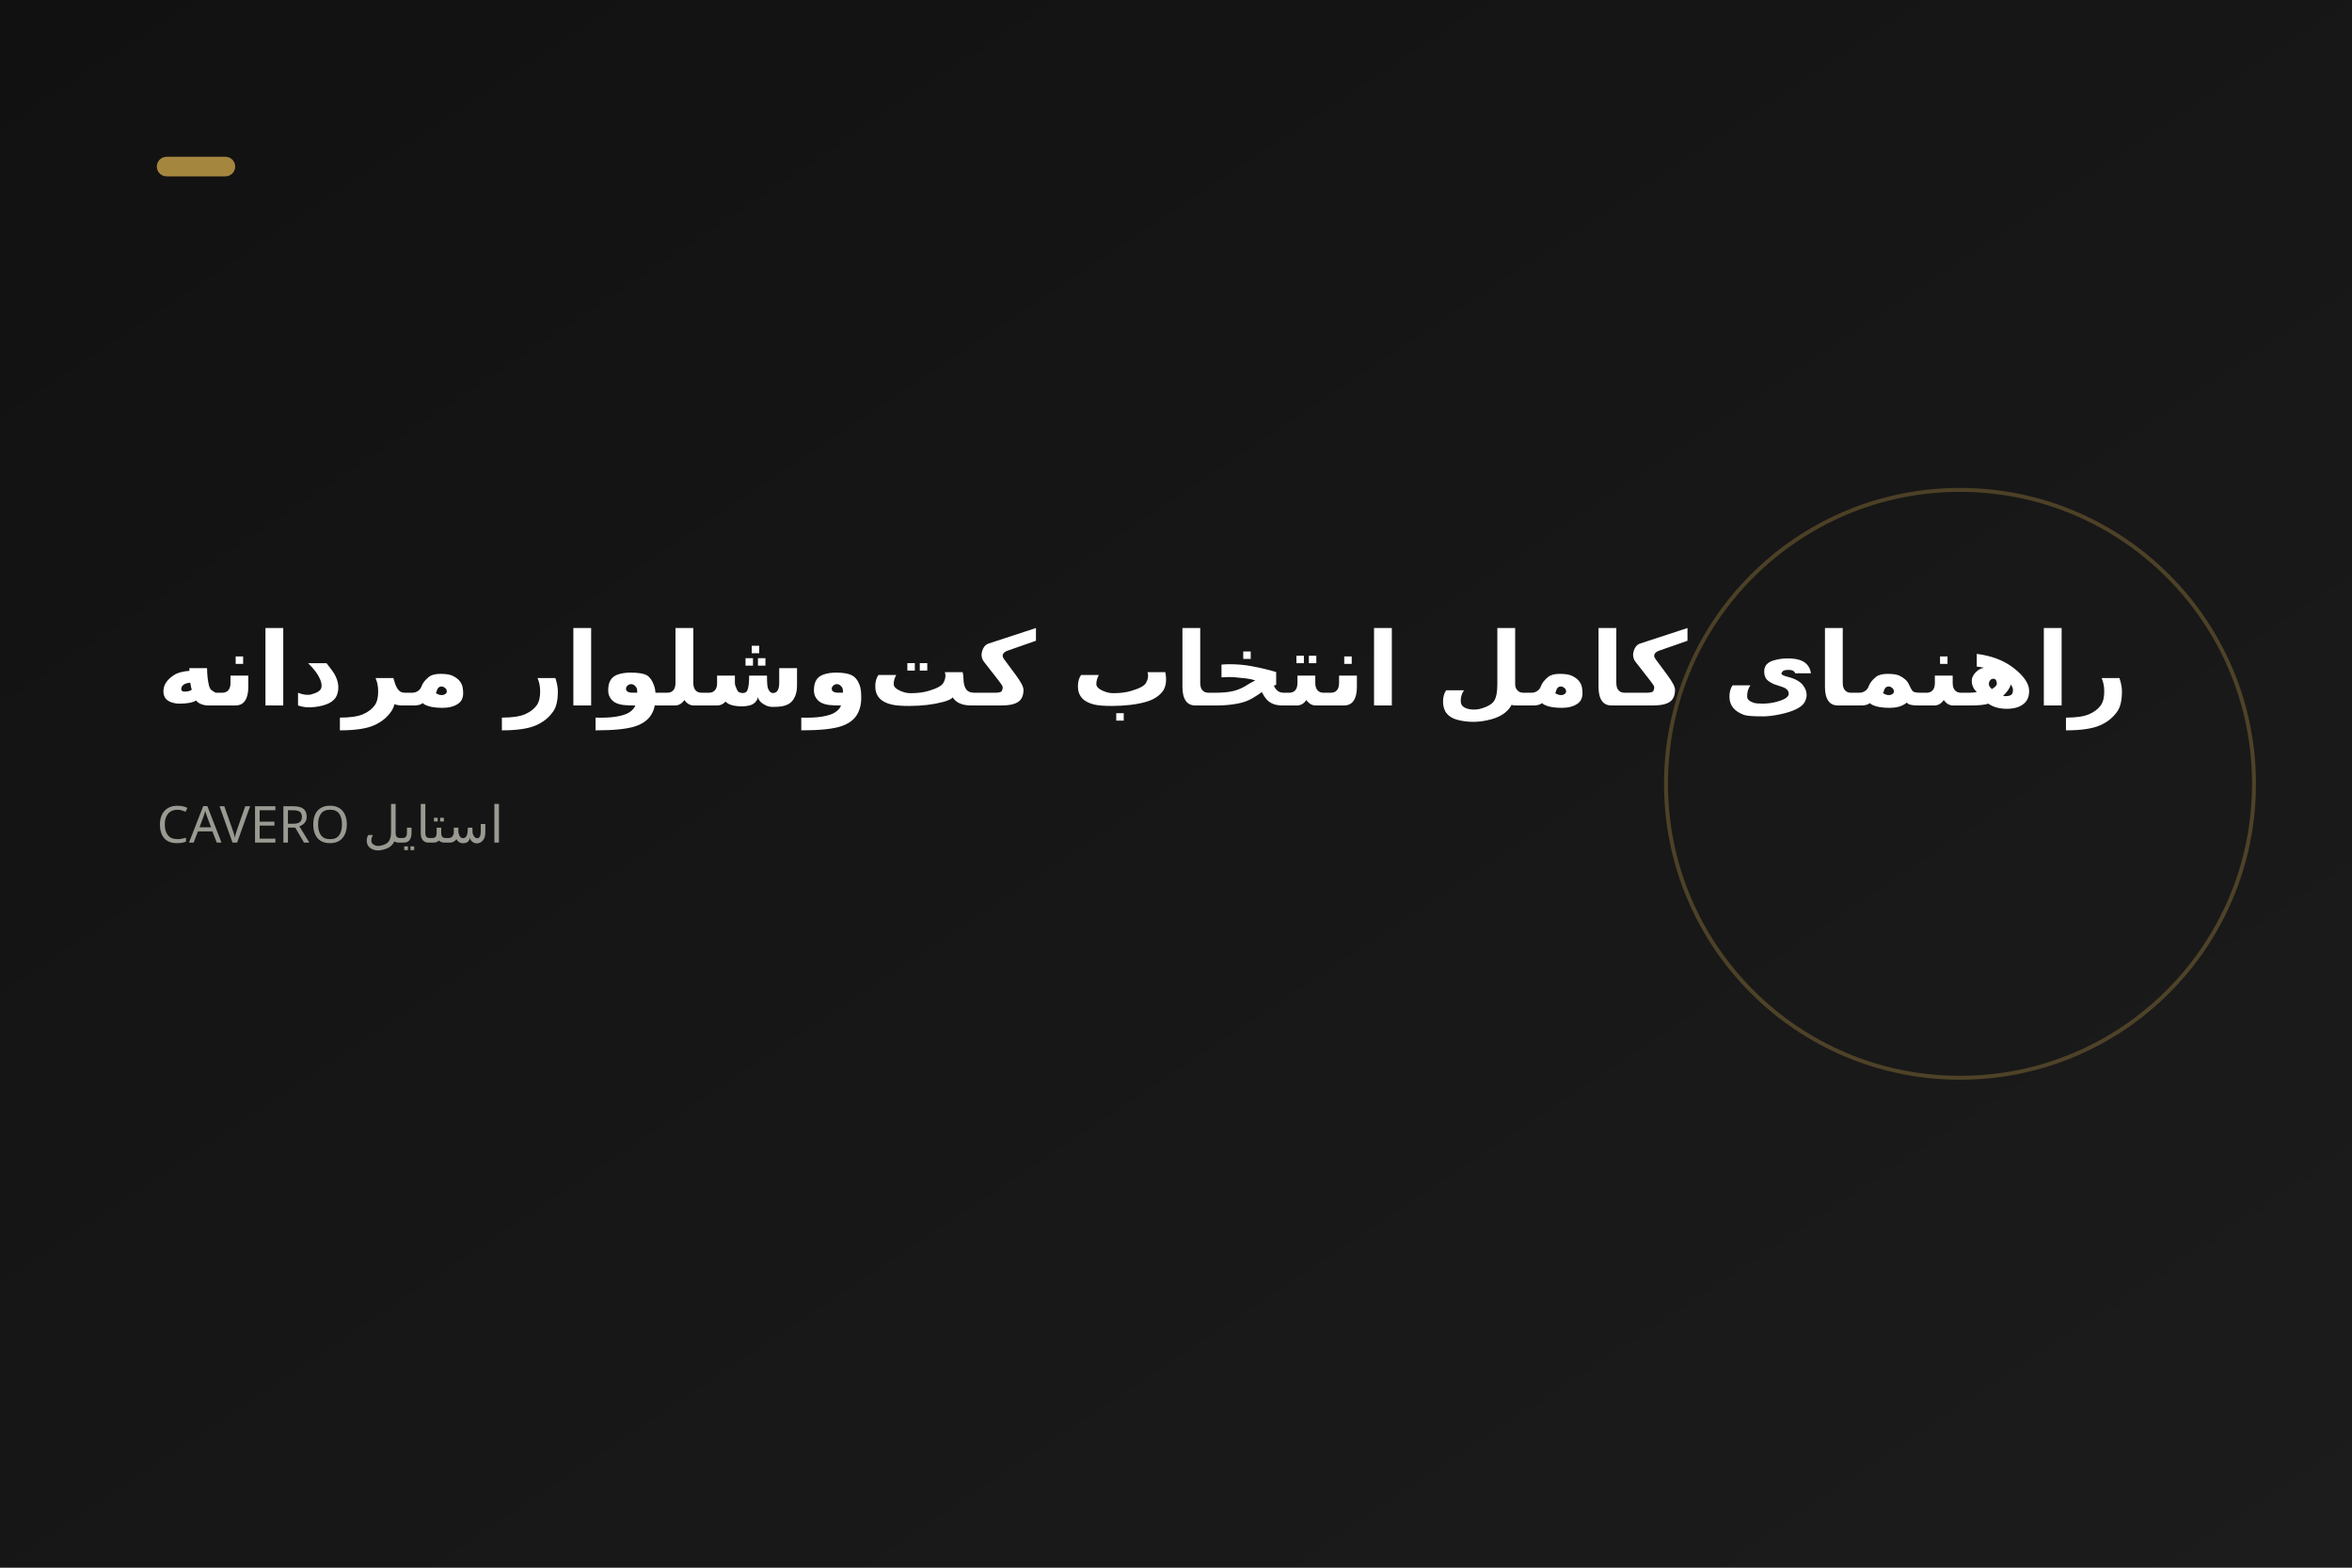
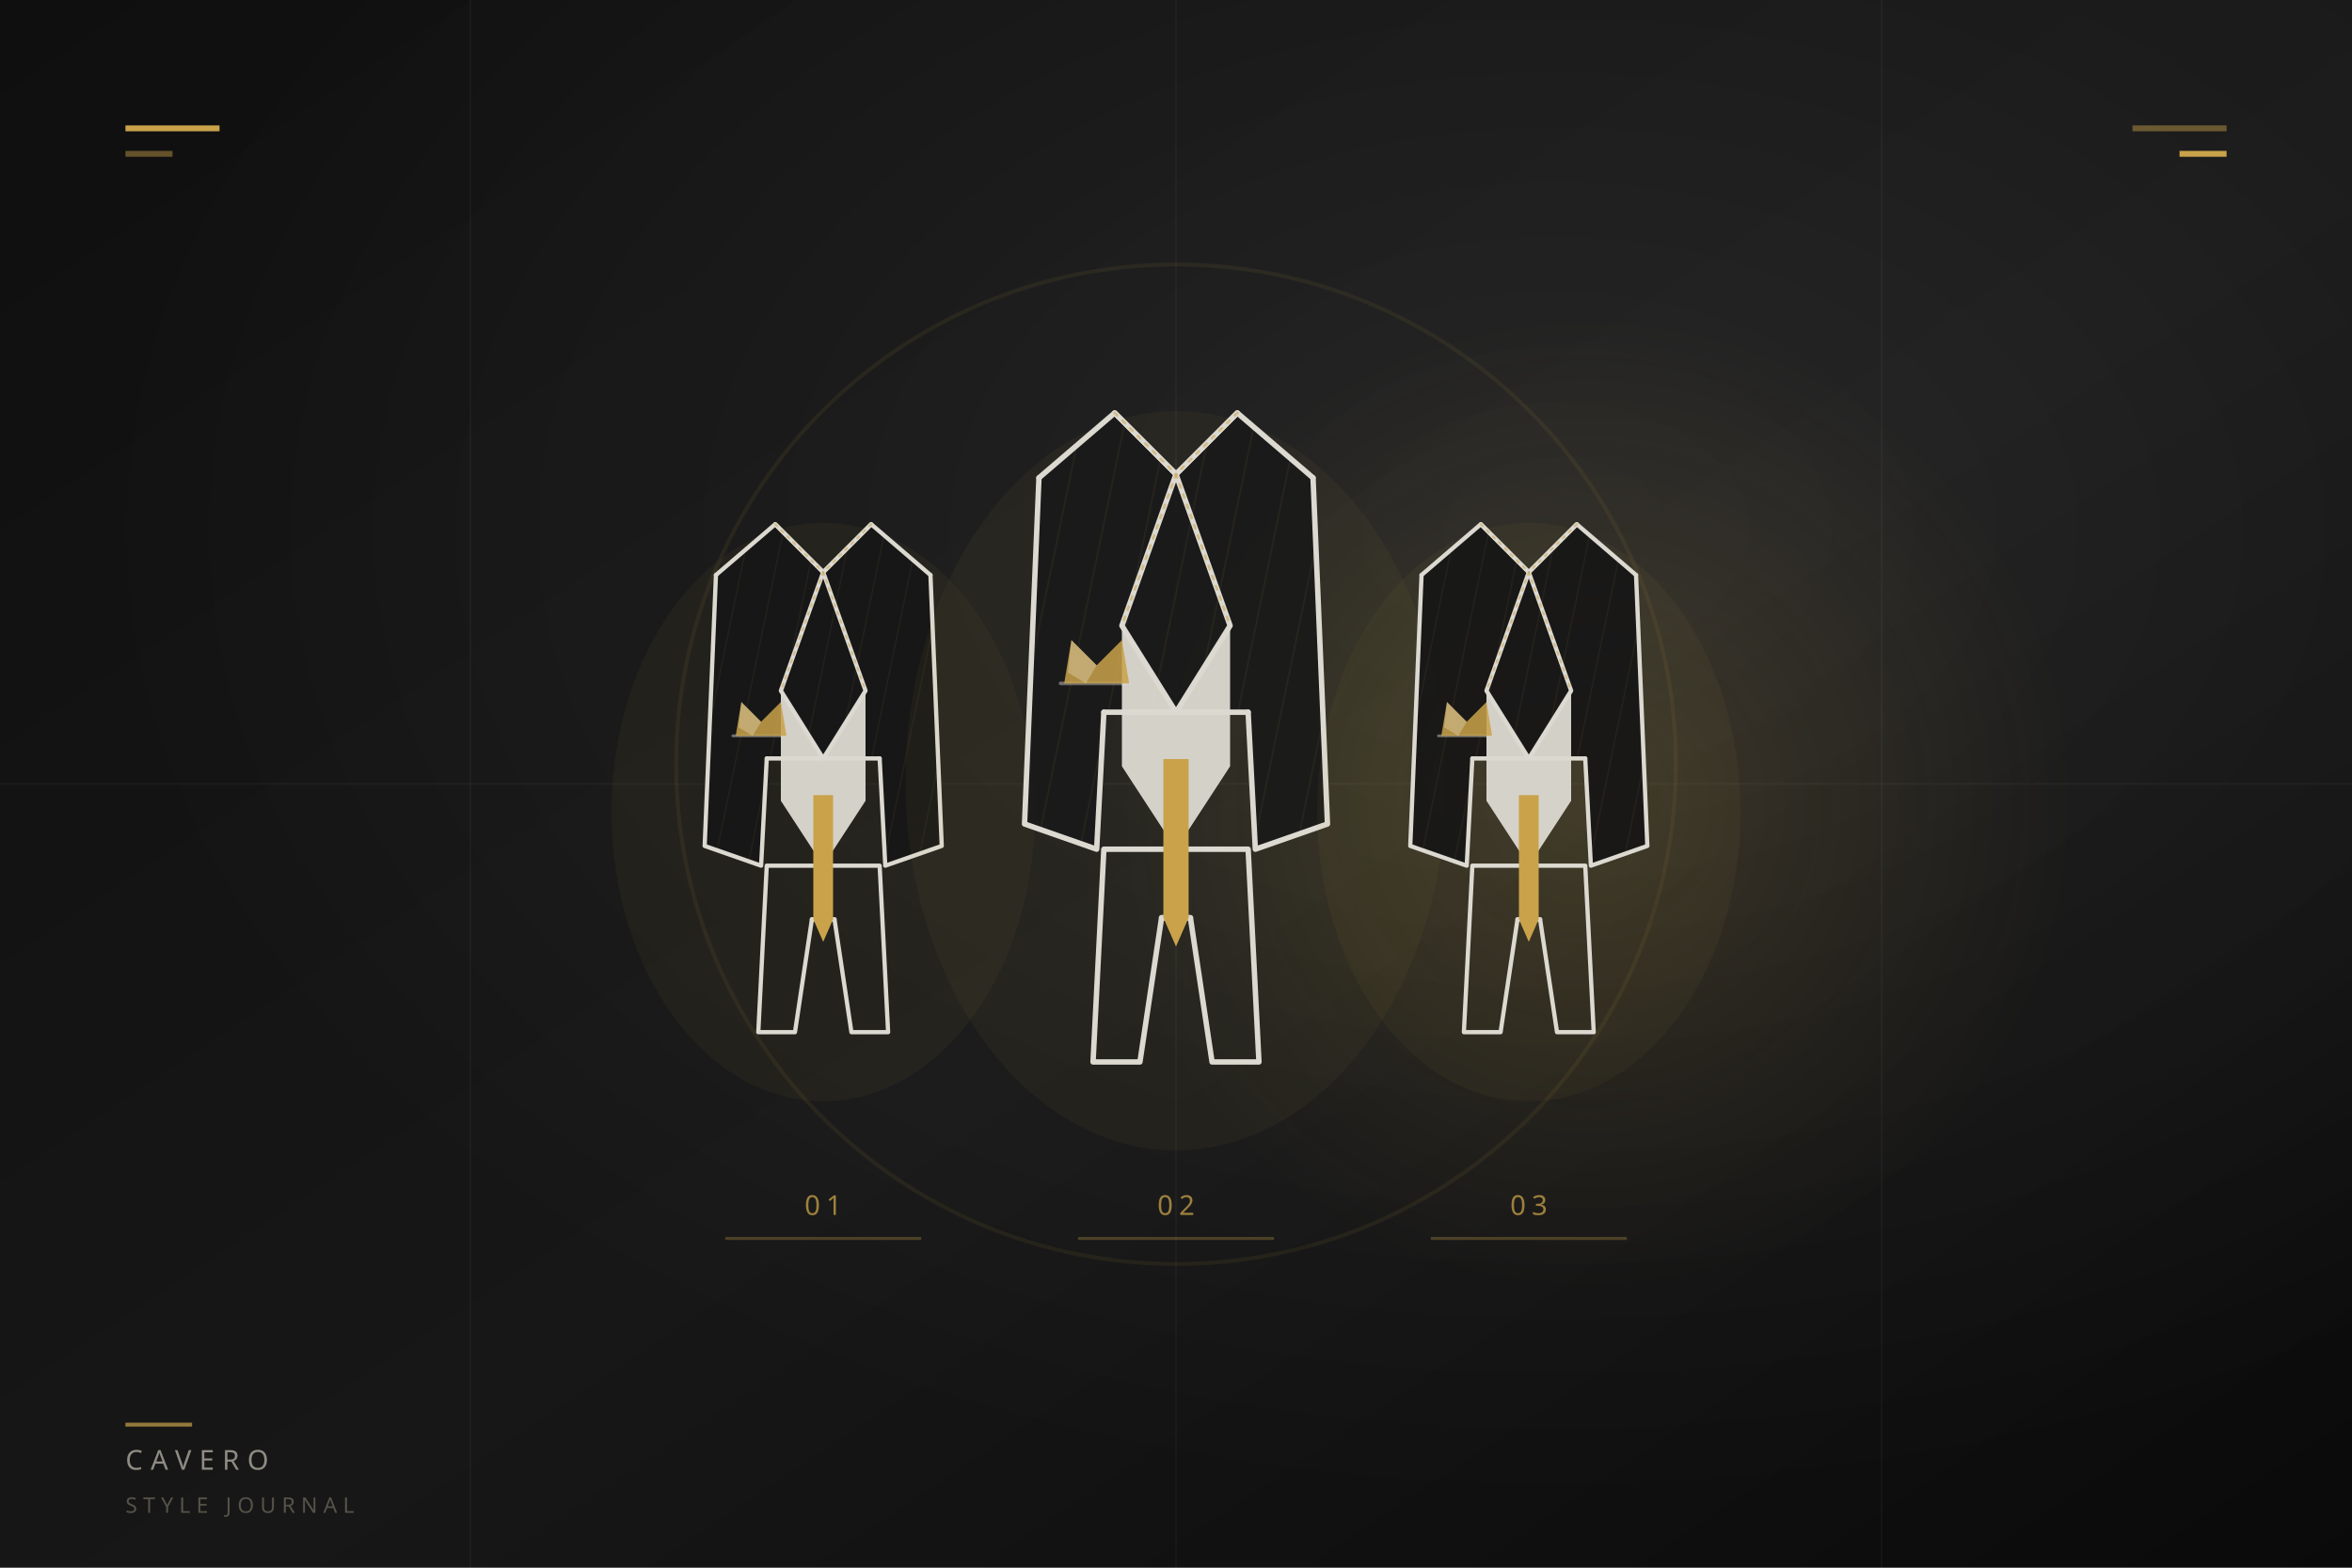
- <svg xmlns="http://www.w3.org/2000/svg" width="1200" height="800" viewBox="0 0 1200 800">
+ <svg xmlns="http://www.w3.org/2000/svg" width="1200" height="800" viewBox="0 0 1200 800" role="img">
  <defs>
-     <linearGradient id="bgA" x1="0" y1="0" x2="1" y2="1">
-       <stop offset="0" stop-color="#111111" />
-       <stop offset="1" stop-color="#1c1c1c" />
+     <linearGradient id="abg" x1="0" y1="0" x2="1" y2="1">
+       <stop offset="0" stop-color="#0f0f0f" />
+       <stop offset="0.55" stop-color="#171717" />
+       <stop offset="1" stop-color="#0a0a0a" />
    </linearGradient>
+     <radialGradient id="agl" cx="0.66" cy="0.34" r="0.62">
+       <stop offset="0" stop-color="#ffffff" stop-opacity="0.07" />
+       <stop offset="1" stop-color="#ffffff" stop-opacity="0" />
+     </radialGradient>
+     <radialGradient id="aac" cx="0.5" cy="0.5" r="0.5">
+       <stop offset="0" stop-color="#c9a24a" stop-opacity="0.16" />
+       <stop offset="1" stop-color="#c9a24a" stop-opacity="0" />
+     </radialGradient>
  </defs>
-   <rect width="1200" height="800" fill="url(#bgA)" />
-   <rect x="80" y="80" width="40" height="10" rx="5" fill="#c9a24a" opacity="0.8" />
-   <text x="80" y="360" fill="#fff" font-family="Vazirmatn, sans-serif" font-size="52" font-weight="bold">راهنمای کامل انتخاب کت‌وشلوار مردانه</text>
-   <text x="80" y="430" fill="#9a9a92" font-family="Vazirmatn, sans-serif" font-size="26">CAVERO استایل</text>
-   <circle cx="1000" cy="400" r="150" fill="none" stroke="#c9a24a" stroke-opacity="0.3" stroke-width="2" />
+   <rect width="1200" height="800" fill="url(#abg)" />
+   <rect width="1200" height="800" fill="url(#agl)" />
+   <g stroke="#ffffff" stroke-opacity="0.035" stroke-width="1">
+     <line x1="240" y1="0" x2="240" y2="800" />
+     <line x1="600" y1="0" x2="600" y2="800" />
+     <line x1="960" y1="0" x2="960" y2="800" />
+     <line x1="0" y1="400" x2="1200" y2="400" />
+   </g>
+   <circle cx="810" cy="410" r="250" fill="url(#aac)" />
+   <g transform="translate(64,64)">
+     <rect width="48" height="3" fill="#c9a24a" />
+     <rect y="13" width="24" height="3" fill="#c9a24a" opacity="0.45" />
+   </g>
+   <g transform="translate(1088,64)">
+     <rect width="48" height="3" fill="#c9a24a" opacity="0.45" />
+     <rect x="24" y="13" width="24" height="3" fill="#c9a24a" />
+   </g>
+   <g transform="translate(64,726)" font-family="Vazirmatn, sans-serif">
+     <rect width="34" height="2" fill="#c9a24a" opacity="0.7" />
+     <text y="24" fill="#8f8b83" font-size="14" letter-spacing="4">CAVERO</text>
+     <text y="46" fill="#565248" font-size="11" letter-spacing="3">STYLE JOURNAL</text>
+   </g>
+   <circle cx="600" cy="390" r="255" fill="none" stroke="#c9a24a" stroke-opacity="0.08" stroke-width="2" />
+   <g transform="translate(420,400) scale(0.72)">
+     <ellipse cx="0" cy="20" rx="150" ry="205" fill="#c9a24a" opacity="0.05" />
+     <path d="M-76 -148 L-34 -184 L0 -150 L34 -184 L76 -148 L84 44 L44 58 L40 -18 L-40 -18 L-44 58 L-84 44 Z" fill="#161616" opacity="0.94" />
+     <clipPath id="suit420-400-72">
+       <path d="M-76 -148 L-34 -184 L0 -150 L34 -184 L76 -148 L84 44 L44 58 L40 -18 L-40 -18 L-44 58 L-84 44 Z" />
+     </clipPath>
+     <g clip-path="url(#suit420-400-72)" stroke="#c9a24a" stroke-opacity="0.07" stroke-width="1">
+       <line x1="-120" y1="-200" x2="-180" y2="90" />
+       <line x1="-96" y1="-200" x2="-156" y2="90" />
+       <line x1="-72" y1="-200" x2="-132" y2="90" />
+       <line x1="-48" y1="-200" x2="-108" y2="90" />
+       <line x1="-24" y1="-200" x2="-84" y2="90" />
+       <line x1="0" y1="-200" x2="-60" y2="90" />
+       <line x1="24" y1="-200" x2="-36" y2="90" />
+       <line x1="48" y1="-200" x2="-12" y2="90" />
+       <line x1="72" y1="-200" x2="12" y2="90" />
+       <line x1="96" y1="-200" x2="36" y2="90" />
+       <line x1="120" y1="-200" x2="60" y2="90" />
+     </g>
+     <g fill="none" stroke="#dcd9d1" stroke-width="3" stroke-linejoin="round" stroke-linecap="round">
+       <path d="M-76 -148 L-34 -184 L0 -150 L34 -184 L76 -148" />
+       <path d="M-76 -148 L-84 44 L-44 58 L-40 -18" />
+       <path d="M76 -148 L84 44 L44 58 L40 -18" />
+       <path d="M-40 -18 L40 -18" />
+       <path d="M-34 -184 L0 -150 L-30 -66 L0 -18" />
+       <path d="M34 -184 L0 -150 L30 -66 L0 -18" />
+       <path d="M-40 58 L40 58 L46 176 L20 176 L8 96 L-8 96 L-20 176 L-46 176 Z" />
+       <path d="M-8 96 L8 96" />
+     </g>
+     <g fill="none" stroke="#c9a24a" stroke-width="1.4" stroke-dasharray="2 4" stroke-opacity="0.55" stroke-linecap="round">
+       <path d="M-34 -184 L0 -150 L-30 -66" />
+       <path d="M34 -184 L0 -150 L30 -66" />
+     </g>
+     <path d="M-30 -66 L0 -18 L30 -66 L30 12 L0 58 L-30 12 Z" fill="#dcd9d1" opacity="0.95" />
+     <path d="M-7 8 L7 8 L7 96 L0 112 L-7 96 Z" fill="#c9a24a" />
+     <path d="M-64 -34 L-26 -34" fill="none" stroke="#dcd9d1" stroke-width="2" stroke-opacity="0.45" stroke-linecap="round" />
+     <path d="M-62 -34 L-58 -58 L-44 -44 L-30 -58 L-26 -34 Z" fill="#c9a24a" opacity="0.85" />
+     <path d="M-58 -58 L-44 -44 L-50 -34 L-60 -40 Z" fill="#ffffff" opacity="0.25" />
+   </g>
+   <g transform="translate(600,380) scale(0.92)">
+     <ellipse cx="0" cy="20" rx="150" ry="205" fill="#c9a24a" opacity="0.05" />
+     <path d="M-76 -148 L-34 -184 L0 -150 L34 -184 L76 -148 L84 44 L44 58 L40 -18 L-40 -18 L-44 58 L-84 44 Z" fill="#1a1a1a" opacity="0.94" />
+     <clipPath id="suit600-380-92">
+       <path d="M-76 -148 L-34 -184 L0 -150 L34 -184 L76 -148 L84 44 L44 58 L40 -18 L-40 -18 L-44 58 L-84 44 Z" />
+     </clipPath>
+     <g clip-path="url(#suit600-380-92)" stroke="#c9a24a" stroke-opacity="0.07" stroke-width="1">
+       <line x1="-120" y1="-200" x2="-180" y2="90" />
+       <line x1="-96" y1="-200" x2="-156" y2="90" />
+       <line x1="-72" y1="-200" x2="-132" y2="90" />
+       <line x1="-48" y1="-200" x2="-108" y2="90" />
+       <line x1="-24" y1="-200" x2="-84" y2="90" />
+       <line x1="0" y1="-200" x2="-60" y2="90" />
+       <line x1="24" y1="-200" x2="-36" y2="90" />
+       <line x1="48" y1="-200" x2="-12" y2="90" />
+       <line x1="72" y1="-200" x2="12" y2="90" />
+       <line x1="96" y1="-200" x2="36" y2="90" />
+       <line x1="120" y1="-200" x2="60" y2="90" />
+     </g>
+     <g fill="none" stroke="#dcd9d1" stroke-width="3" stroke-linejoin="round" stroke-linecap="round">
+       <path d="M-76 -148 L-34 -184 L0 -150 L34 -184 L76 -148" />
+       <path d="M-76 -148 L-84 44 L-44 58 L-40 -18" />
+       <path d="M76 -148 L84 44 L44 58 L40 -18" />
+       <path d="M-40 -18 L40 -18" />
+       <path d="M-34 -184 L0 -150 L-30 -66 L0 -18" />
+       <path d="M34 -184 L0 -150 L30 -66 L0 -18" />
+       <path d="M-40 58 L40 58 L46 176 L20 176 L8 96 L-8 96 L-20 176 L-46 176 Z" />
+       <path d="M-8 96 L8 96" />
+     </g>
+     <g fill="none" stroke="#c9a24a" stroke-width="1.4" stroke-dasharray="2 4" stroke-opacity="0.55" stroke-linecap="round">
+       <path d="M-34 -184 L0 -150 L-30 -66" />
+       <path d="M34 -184 L0 -150 L30 -66" />
+     </g>
+     <path d="M-30 -66 L0 -18 L30 -66 L30 12 L0 58 L-30 12 Z" fill="#dcd9d1" opacity="0.95" />
+     <path d="M-7 8 L7 8 L7 96 L0 112 L-7 96 Z" fill="#c9a24a" />
+     <path d="M-64 -34 L-26 -34" fill="none" stroke="#dcd9d1" stroke-width="2" stroke-opacity="0.45" stroke-linecap="round" />
+     <path d="M-62 -34 L-58 -58 L-44 -44 L-30 -58 L-26 -34 Z" fill="#c9a24a" opacity="0.85" />
+     <path d="M-58 -58 L-44 -44 L-50 -34 L-60 -40 Z" fill="#ffffff" opacity="0.25" />
+   </g>
+   <g transform="translate(780,400) scale(0.72)">
+     <ellipse cx="0" cy="20" rx="150" ry="205" fill="#c9a24a" opacity="0.05" />
+     <path d="M-76 -148 L-34 -184 L0 -150 L34 -184 L76 -148 L84 44 L44 58 L40 -18 L-40 -18 L-44 58 L-84 44 Z" fill="#161616" opacity="0.94" />
+     <clipPath id="suit780-400-72">
+       <path d="M-76 -148 L-34 -184 L0 -150 L34 -184 L76 -148 L84 44 L44 58 L40 -18 L-40 -18 L-44 58 L-84 44 Z" />
+     </clipPath>
+     <g clip-path="url(#suit780-400-72)" stroke="#c9a24a" stroke-opacity="0.07" stroke-width="1">
+       <line x1="-120" y1="-200" x2="-180" y2="90" />
+       <line x1="-96" y1="-200" x2="-156" y2="90" />
+       <line x1="-72" y1="-200" x2="-132" y2="90" />
+       <line x1="-48" y1="-200" x2="-108" y2="90" />
+       <line x1="-24" y1="-200" x2="-84" y2="90" />
+       <line x1="0" y1="-200" x2="-60" y2="90" />
+       <line x1="24" y1="-200" x2="-36" y2="90" />
+       <line x1="48" y1="-200" x2="-12" y2="90" />
+       <line x1="72" y1="-200" x2="12" y2="90" />
+       <line x1="96" y1="-200" x2="36" y2="90" />
+       <line x1="120" y1="-200" x2="60" y2="90" />
+     </g>
+     <g fill="none" stroke="#dcd9d1" stroke-width="3" stroke-linejoin="round" stroke-linecap="round">
+       <path d="M-76 -148 L-34 -184 L0 -150 L34 -184 L76 -148" />
+       <path d="M-76 -148 L-84 44 L-44 58 L-40 -18" />
+       <path d="M76 -148 L84 44 L44 58 L40 -18" />
+       <path d="M-40 -18 L40 -18" />
+       <path d="M-34 -184 L0 -150 L-30 -66 L0 -18" />
+       <path d="M34 -184 L0 -150 L30 -66 L0 -18" />
+       <path d="M-40 58 L40 58 L46 176 L20 176 L8 96 L-8 96 L-20 176 L-46 176 Z" />
+       <path d="M-8 96 L8 96" />
+     </g>
+     <g fill="none" stroke="#c9a24a" stroke-width="1.4" stroke-dasharray="2 4" stroke-opacity="0.55" stroke-linecap="round">
+       <path d="M-34 -184 L0 -150 L-30 -66" />
+       <path d="M34 -184 L0 -150 L30 -66" />
+     </g>
+     <path d="M-30 -66 L0 -18 L30 -66 L30 12 L0 58 L-30 12 Z" fill="#dcd9d1" opacity="0.95" />
+     <path d="M-7 8 L7 8 L7 96 L0 112 L-7 96 Z" fill="#c9a24a" />
+     <path d="M-64 -34 L-26 -34" fill="none" stroke="#dcd9d1" stroke-width="2" stroke-opacity="0.45" stroke-linecap="round" />
+     <path d="M-62 -34 L-58 -58 L-44 -44 L-30 -58 L-26 -34 Z" fill="#c9a24a" opacity="0.85" />
+     <path d="M-58 -58 L-44 -44 L-50 -34 L-60 -40 Z" fill="#ffffff" opacity="0.25" />
+   </g>
+   <g font-family="Vazirmatn, sans-serif" font-size="14" letter-spacing="3" text-anchor="middle" fill="#c9a24a" opacity="0.75">
+     <text x="420" y="620">01</text>
+     <text x="600" y="620">02</text>
+     <text x="780" y="620">03</text>
+   </g>
+   <g stroke="#c9a24a" stroke-opacity="0.3" stroke-width="1.5">
+     <line x1="370" y1="632" x2="470" y2="632" />
+     <line x1="550" y1="632" x2="650" y2="632" />
+     <line x1="730" y1="632" x2="830" y2="632" />
+   </g>
</svg>
